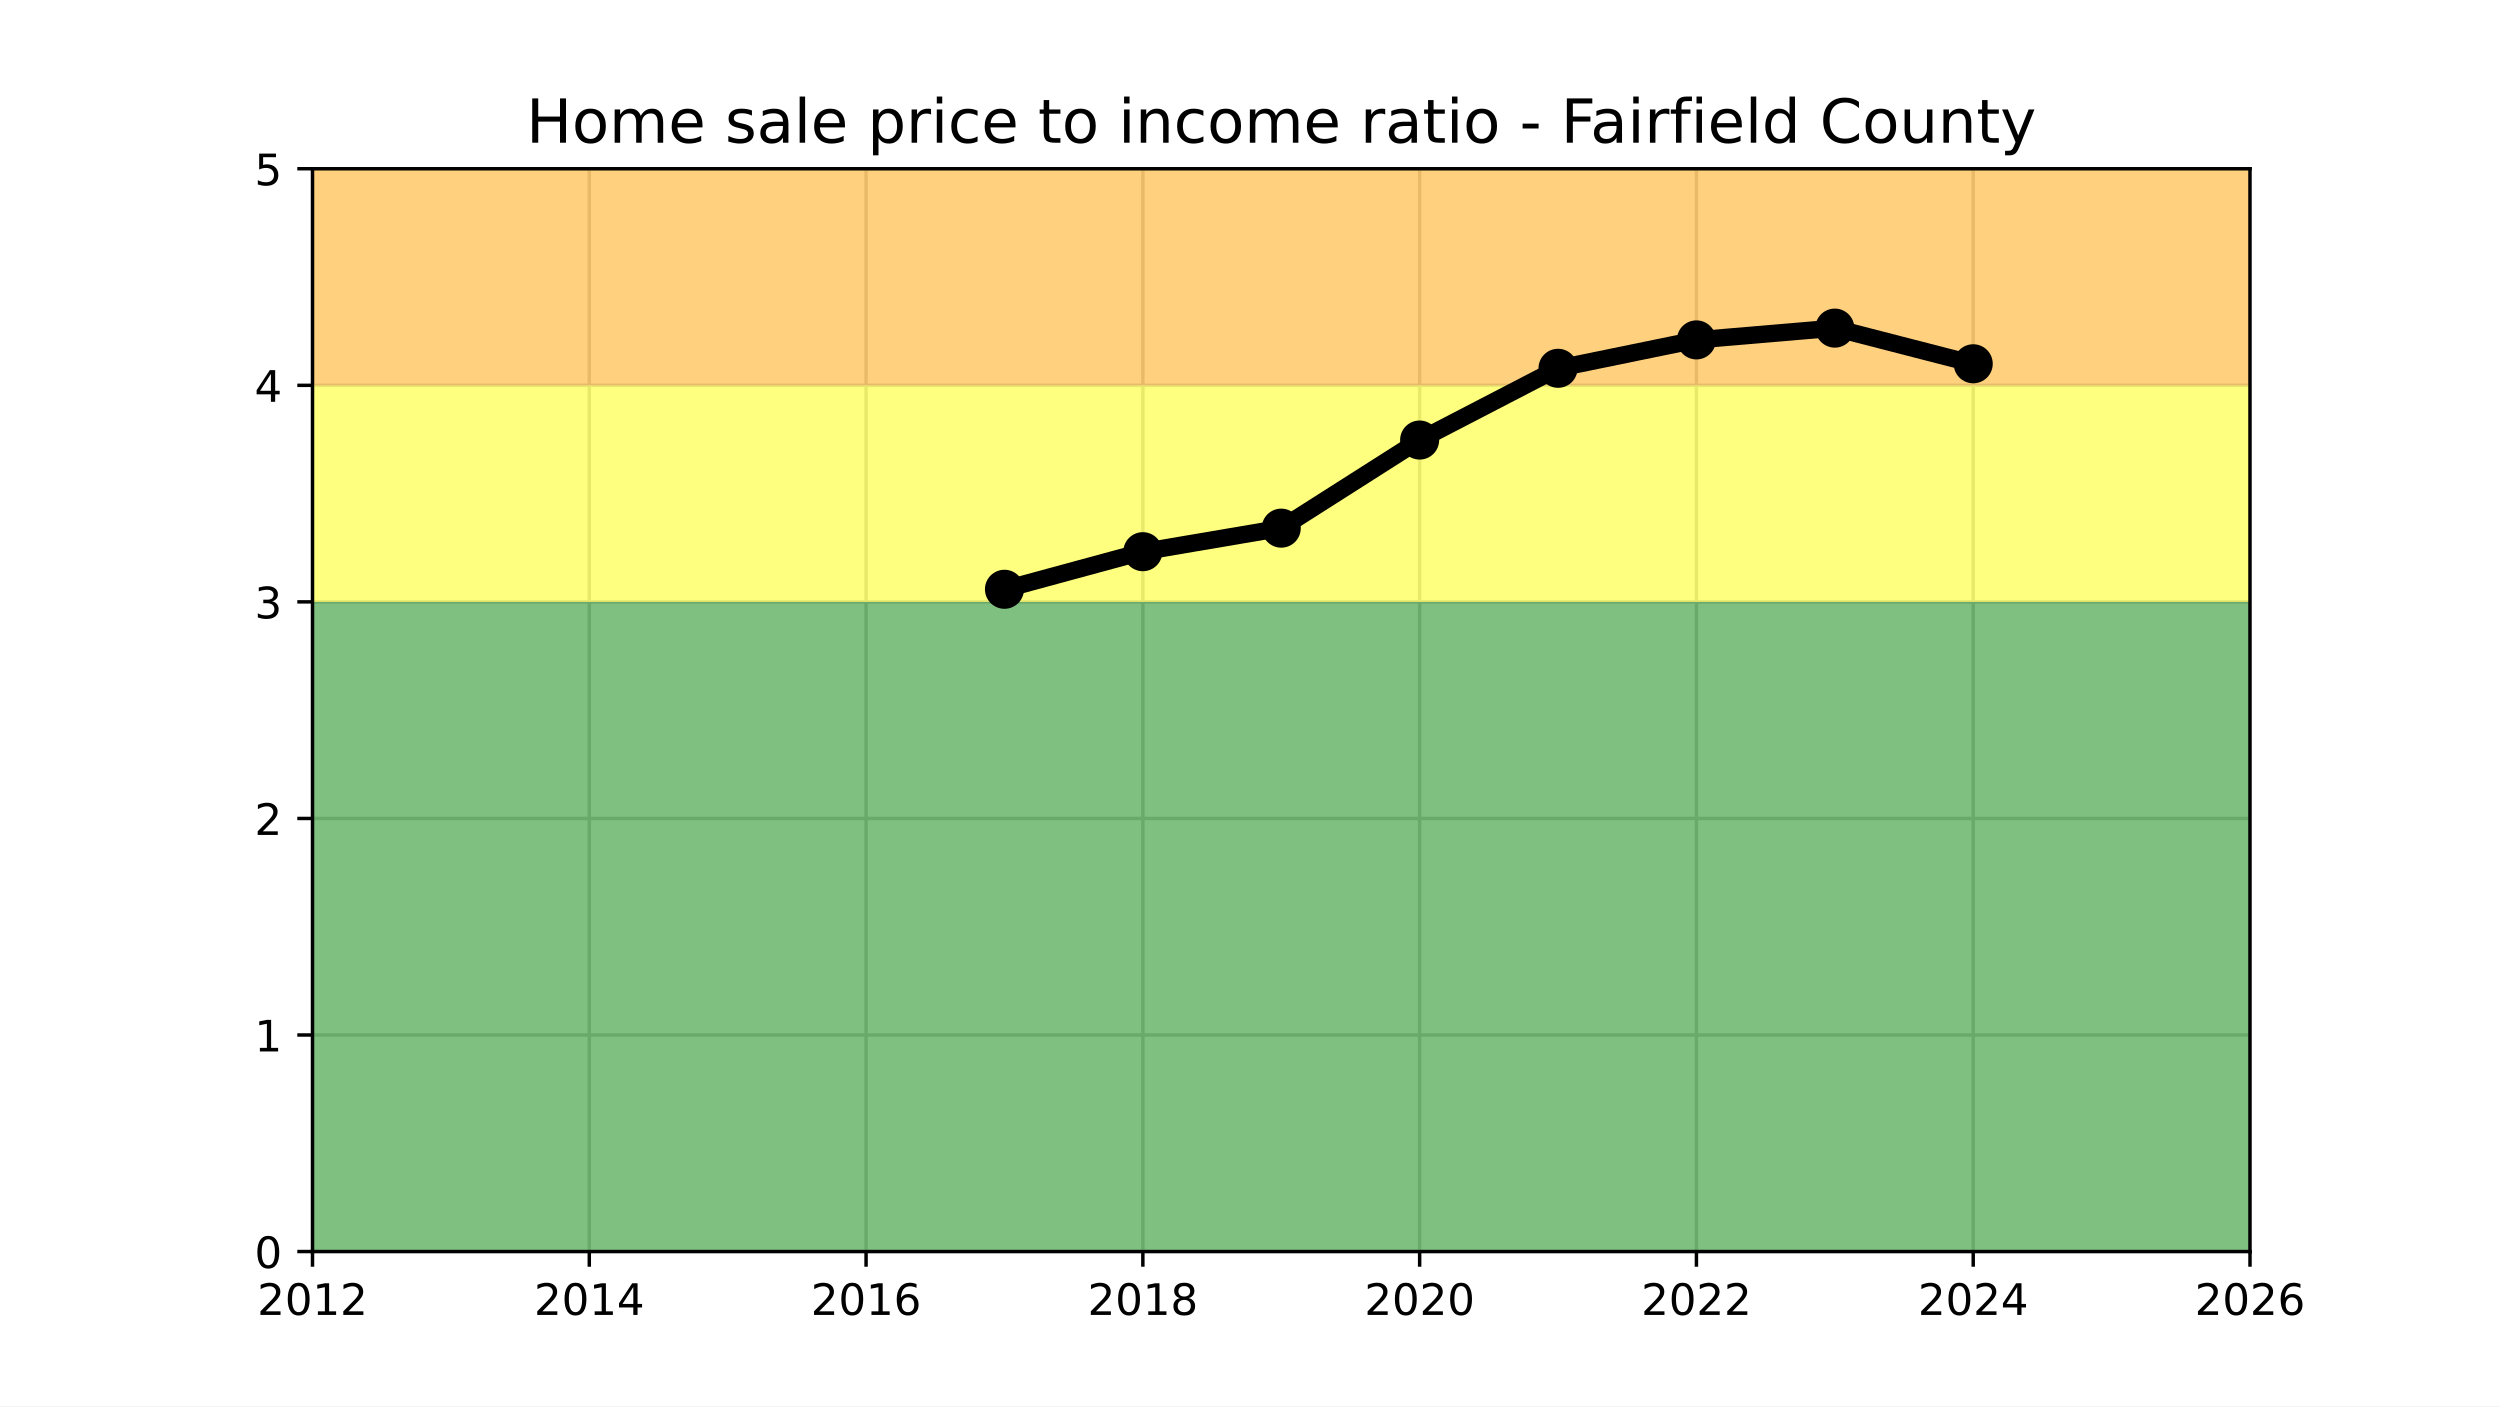
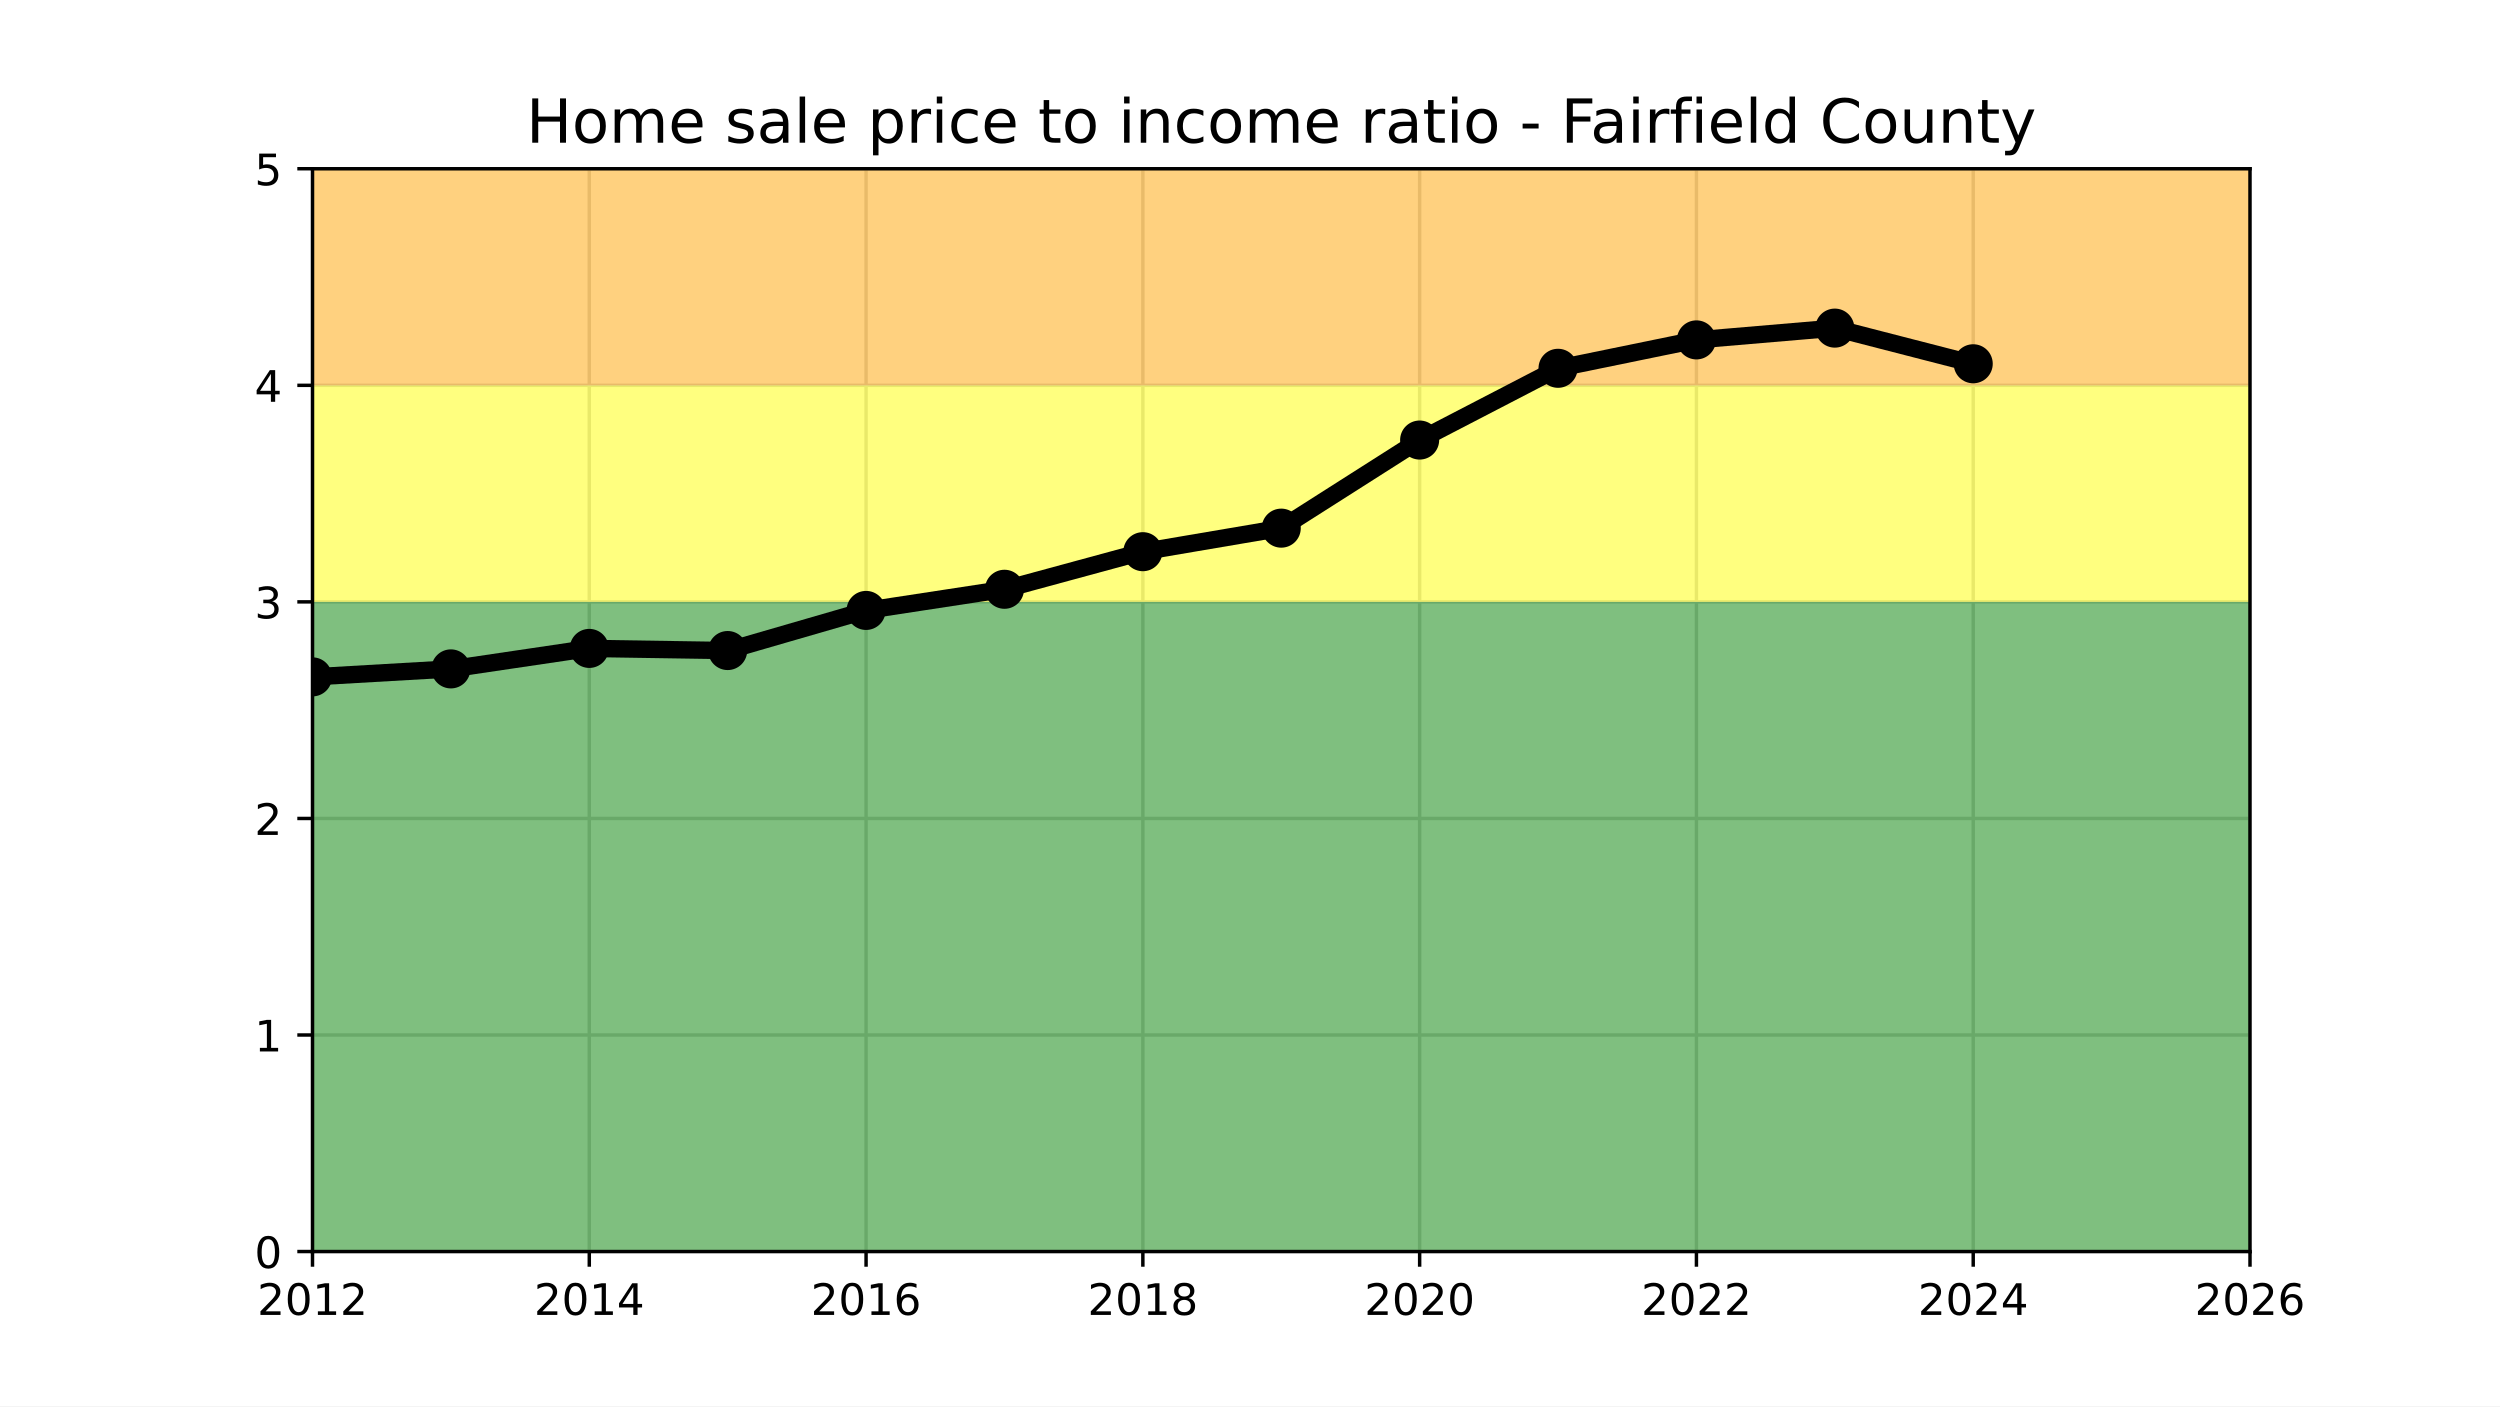
<svg xmlns="http://www.w3.org/2000/svg" xmlns:xlink="http://www.w3.org/1999/xlink" width="576pt" height="324pt" viewBox="0 0 576 324" version="1.1">
  <defs>
    <style type="text/css">*{stroke-linejoin: round; stroke-linecap: butt}</style>
  </defs>
  <g id="figure_1">
    <g id="patch_1">
      <path d="M 0 324  L 576 324  L 576 0  L 0 0  z " style="fill: #ffffff" />
    </g>
    <g id="axes_1">
      <g id="patch_2">
        <path d="M 72 288.36  L 518.4 288.36  L 518.4 38.88  L 72 38.88  z " style="fill: #ffffff" />
      </g>
      <g id="matplotlib.axis_1">
        <g id="xtick_1">
          <g id="line2d_1">
-             <path d="M 72 288.36  L 72 38.88  " clip-path="url(#pac0f929803)" style="fill: none; stroke: #d3d3d3; stroke-width: 0.8; stroke-linecap: square" />
+             <path d="M 72 288.36  L 72 38.88  " clip-path="url(#p276e8a6d29)" style="fill: none; stroke: #d3d3d3; stroke-width: 0.8; stroke-linecap: square" />
          </g>
          <g id="line2d_2">
            <defs>
-               <path id="m492cacbea8" d="M 0 0  L 0 3.5  " style="stroke: #000000; stroke-width: 0.8" />
+               <path id="m6aa4fd342b" d="M 0 0  L 0 3.5  " style="stroke: #000000; stroke-width: 0.8" />
            </defs>
            <g>
-               <use xlink:href="#m492cacbea8" x="72" y="288.36" style="stroke: #000000; stroke-width: 0.8" />
+               <use xlink:href="#m6aa4fd342b" x="72" y="288.36" style="stroke: #000000; stroke-width: 0.8" />
            </g>
          </g>
          <g id="text_1">
            <g transform="translate(59.275 302.9584) scale(0.1 -0.1)">
              <defs>
                <path id="DejaVuSans-32" d="M 1228 531  L 3431 531  L 3431 0  L 469 0  L 469 531  Q 828 903 1448 1529  Q 2069 2156 2228 2338  Q 2531 2678 2651 2914  Q 2772 3150 2772 3378  Q 2772 3750 2511 3984  Q 2250 4219 1831 4219  Q 1534 4219 1204 4116  Q 875 4013 500 3803  L 500 4441  Q 881 4594 1212 4672  Q 1544 4750 1819 4750  Q 2544 4750 2975 4387  Q 3406 4025 3406 3419  Q 3406 3131 3298 2873  Q 3191 2616 2906 2266  Q 2828 2175 2409 1742  Q 1991 1309 1228 531  z " transform="scale(0.015625)" />
                <path id="DejaVuSans-30" d="M 2034 4250  Q 1547 4250 1301 3770  Q 1056 3291 1056 2328  Q 1056 1369 1301 889  Q 1547 409 2034 409  Q 2525 409 2770 889  Q 3016 1369 3016 2328  Q 3016 3291 2770 3770  Q 2525 4250 2034 4250  z M 2034 4750  Q 2819 4750 3233 4129  Q 3647 3509 3647 2328  Q 3647 1150 3233 529  Q 2819 -91 2034 -91  Q 1250 -91 836 529  Q 422 1150 422 2328  Q 422 3509 836 4129  Q 1250 4750 2034 4750  z " transform="scale(0.015625)" />
                <path id="DejaVuSans-31" d="M 794 531  L 1825 531  L 1825 4091  L 703 3866  L 703 4441  L 1819 4666  L 2450 4666  L 2450 531  L 3481 531  L 3481 0  L 794 0  L 794 531  z " transform="scale(0.015625)" />
              </defs>
              <use xlink:href="#DejaVuSans-32" />
              <use xlink:href="#DejaVuSans-30" transform="translate(63.62305 0)" />
              <use xlink:href="#DejaVuSans-31" transform="translate(127.2461 0)" />
              <use xlink:href="#DejaVuSans-32" transform="translate(190.8691 0)" />
            </g>
          </g>
        </g>
        <g id="xtick_2">
          <g id="line2d_3">
-             <path d="M 135.771 288.36  L 135.771 38.88  " clip-path="url(#pac0f929803)" style="fill: none; stroke: #d3d3d3; stroke-width: 0.8; stroke-linecap: square" />
+             <path d="M 135.771 288.36  L 135.771 38.88  " clip-path="url(#p276e8a6d29)" style="fill: none; stroke: #d3d3d3; stroke-width: 0.8; stroke-linecap: square" />
          </g>
          <g id="line2d_4">
            <g>
-               <use xlink:href="#m492cacbea8" x="135.771" y="288.36" style="stroke: #000000; stroke-width: 0.8" />
+               <use xlink:href="#m6aa4fd342b" x="135.771" y="288.36" style="stroke: #000000; stroke-width: 0.8" />
            </g>
          </g>
          <g id="text_2">
            <g transform="translate(123.0464 302.9584) scale(0.1 -0.1)">
              <defs>
                <path id="DejaVuSans-34" d="M 2419 4116  L 825 1625  L 2419 1625  L 2419 4116  z M 2253 4666  L 3047 4666  L 3047 1625  L 3713 1625  L 3713 1100  L 3047 1100  L 3047 0  L 2419 0  L 2419 1100  L 313 1100  L 313 1709  L 2253 4666  z " transform="scale(0.015625)" />
              </defs>
              <use xlink:href="#DejaVuSans-32" />
              <use xlink:href="#DejaVuSans-30" transform="translate(63.62305 0)" />
              <use xlink:href="#DejaVuSans-31" transform="translate(127.2461 0)" />
              <use xlink:href="#DejaVuSans-34" transform="translate(190.8691 0)" />
            </g>
          </g>
        </g>
        <g id="xtick_3">
          <g id="line2d_5">
-             <path d="M 199.543 288.36  L 199.543 38.88  " clip-path="url(#pac0f929803)" style="fill: none; stroke: #d3d3d3; stroke-width: 0.8; stroke-linecap: square" />
+             <path d="M 199.543 288.36  L 199.543 38.88  " clip-path="url(#p276e8a6d29)" style="fill: none; stroke: #d3d3d3; stroke-width: 0.8; stroke-linecap: square" />
          </g>
          <g id="line2d_6">
            <g>
-               <use xlink:href="#m492cacbea8" x="199.543" y="288.36" style="stroke: #000000; stroke-width: 0.8" />
+               <use xlink:href="#m6aa4fd342b" x="199.543" y="288.36" style="stroke: #000000; stroke-width: 0.8" />
            </g>
          </g>
          <g id="text_3">
            <g transform="translate(186.8179 302.9584) scale(0.1 -0.1)">
              <defs>
                <path id="DejaVuSans-36" d="M 2113 2584  Q 1688 2584 1439 2293  Q 1191 2003 1191 1497  Q 1191 994 1439 701  Q 1688 409 2113 409  Q 2538 409 2786 701  Q 3034 994 3034 1497  Q 3034 2003 2786 2293  Q 2538 2584 2113 2584  z M 3366 4563  L 3366 3988  Q 3128 4100 2886 4159  Q 2644 4219 2406 4219  Q 1781 4219 1451 3797  Q 1122 3375 1075 2522  Q 1259 2794 1537 2939  Q 1816 3084 2150 3084  Q 2853 3084 3261 2657  Q 3669 2231 3669 1497  Q 3669 778 3244 343  Q 2819 -91 2113 -91  Q 1303 -91 875 529  Q 447 1150 447 2328  Q 447 3434 972 4092  Q 1497 4750 2381 4750  Q 2619 4750 2861 4703  Q 3103 4656 3366 4563  z " transform="scale(0.015625)" />
              </defs>
              <use xlink:href="#DejaVuSans-32" />
              <use xlink:href="#DejaVuSans-30" transform="translate(63.62305 0)" />
              <use xlink:href="#DejaVuSans-31" transform="translate(127.2461 0)" />
              <use xlink:href="#DejaVuSans-36" transform="translate(190.8691 0)" />
            </g>
          </g>
        </g>
        <g id="xtick_4">
          <g id="line2d_7">
-             <path d="M 263.314 288.36  L 263.314 38.88  " clip-path="url(#pac0f929803)" style="fill: none; stroke: #d3d3d3; stroke-width: 0.8; stroke-linecap: square" />
+             <path d="M 263.314 288.36  L 263.314 38.88  " clip-path="url(#p276e8a6d29)" style="fill: none; stroke: #d3d3d3; stroke-width: 0.8; stroke-linecap: square" />
          </g>
          <g id="line2d_8">
            <g>
-               <use xlink:href="#m492cacbea8" x="263.314" y="288.36" style="stroke: #000000; stroke-width: 0.8" />
+               <use xlink:href="#m6aa4fd342b" x="263.314" y="288.36" style="stroke: #000000; stroke-width: 0.8" />
            </g>
          </g>
          <g id="text_4">
            <g transform="translate(250.5893 302.9584) scale(0.1 -0.1)">
              <defs>
                <path id="DejaVuSans-38" d="M 2034 2216  Q 1584 2216 1326 1975  Q 1069 1734 1069 1313  Q 1069 891 1326 650  Q 1584 409 2034 409  Q 2484 409 2743 651  Q 3003 894 3003 1313  Q 3003 1734 2745 1975  Q 2488 2216 2034 2216  z M 1403 2484  Q 997 2584 770 2862  Q 544 3141 544 3541  Q 544 4100 942 4425  Q 1341 4750 2034 4750  Q 2731 4750 3128 4425  Q 3525 4100 3525 3541  Q 3525 3141 3298 2862  Q 3072 2584 2669 2484  Q 3125 2378 3379 2068  Q 3634 1759 3634 1313  Q 3634 634 3220 271  Q 2806 -91 2034 -91  Q 1263 -91 848 271  Q 434 634 434 1313  Q 434 1759 690 2068  Q 947 2378 1403 2484  z M 1172 3481  Q 1172 3119 1398 2916  Q 1625 2713 2034 2713  Q 2441 2713 2670 2916  Q 2900 3119 2900 3481  Q 2900 3844 2670 4047  Q 2441 4250 2034 4250  Q 1625 4250 1398 4047  Q 1172 3844 1172 3481  z " transform="scale(0.015625)" />
              </defs>
              <use xlink:href="#DejaVuSans-32" />
              <use xlink:href="#DejaVuSans-30" transform="translate(63.62305 0)" />
              <use xlink:href="#DejaVuSans-31" transform="translate(127.2461 0)" />
              <use xlink:href="#DejaVuSans-38" transform="translate(190.8691 0)" />
            </g>
          </g>
        </g>
        <g id="xtick_5">
          <g id="line2d_9">
-             <path d="M 327.086 288.36  L 327.086 38.88  " clip-path="url(#pac0f929803)" style="fill: none; stroke: #d3d3d3; stroke-width: 0.8; stroke-linecap: square" />
+             <path d="M 327.086 288.36  L 327.086 38.88  " clip-path="url(#p276e8a6d29)" style="fill: none; stroke: #d3d3d3; stroke-width: 0.8; stroke-linecap: square" />
          </g>
          <g id="line2d_10">
            <g>
-               <use xlink:href="#m492cacbea8" x="327.086" y="288.36" style="stroke: #000000; stroke-width: 0.8" />
+               <use xlink:href="#m6aa4fd342b" x="327.086" y="288.36" style="stroke: #000000; stroke-width: 0.8" />
            </g>
          </g>
          <g id="text_5">
            <g transform="translate(314.3607 302.9584) scale(0.1 -0.1)">
              <use xlink:href="#DejaVuSans-32" />
              <use xlink:href="#DejaVuSans-30" transform="translate(63.62305 0)" />
              <use xlink:href="#DejaVuSans-32" transform="translate(127.2461 0)" />
              <use xlink:href="#DejaVuSans-30" transform="translate(190.8691 0)" />
            </g>
          </g>
        </g>
        <g id="xtick_6">
          <g id="line2d_11">
-             <path d="M 390.857 288.36  L 390.857 38.88  " clip-path="url(#pac0f929803)" style="fill: none; stroke: #d3d3d3; stroke-width: 0.8; stroke-linecap: square" />
+             <path d="M 390.857 288.36  L 390.857 38.88  " clip-path="url(#p276e8a6d29)" style="fill: none; stroke: #d3d3d3; stroke-width: 0.8; stroke-linecap: square" />
          </g>
          <g id="line2d_12">
            <g>
-               <use xlink:href="#m492cacbea8" x="390.857" y="288.36" style="stroke: #000000; stroke-width: 0.8" />
+               <use xlink:href="#m6aa4fd342b" x="390.857" y="288.36" style="stroke: #000000; stroke-width: 0.8" />
            </g>
          </g>
          <g id="text_6">
            <g transform="translate(378.1321 302.9584) scale(0.1 -0.1)">
              <use xlink:href="#DejaVuSans-32" />
              <use xlink:href="#DejaVuSans-30" transform="translate(63.62305 0)" />
              <use xlink:href="#DejaVuSans-32" transform="translate(127.2461 0)" />
              <use xlink:href="#DejaVuSans-32" transform="translate(190.8691 0)" />
            </g>
          </g>
        </g>
        <g id="xtick_7">
          <g id="line2d_13">
-             <path d="M 454.629 288.36  L 454.629 38.88  " clip-path="url(#pac0f929803)" style="fill: none; stroke: #d3d3d3; stroke-width: 0.8; stroke-linecap: square" />
+             <path d="M 454.629 288.36  L 454.629 38.88  " clip-path="url(#p276e8a6d29)" style="fill: none; stroke: #d3d3d3; stroke-width: 0.8; stroke-linecap: square" />
          </g>
          <g id="line2d_14">
            <g>
-               <use xlink:href="#m492cacbea8" x="454.629" y="288.36" style="stroke: #000000; stroke-width: 0.8" />
+               <use xlink:href="#m6aa4fd342b" x="454.629" y="288.36" style="stroke: #000000; stroke-width: 0.8" />
            </g>
          </g>
          <g id="text_7">
            <g transform="translate(441.9036 302.9584) scale(0.1 -0.1)">
              <use xlink:href="#DejaVuSans-32" />
              <use xlink:href="#DejaVuSans-30" transform="translate(63.62305 0)" />
              <use xlink:href="#DejaVuSans-32" transform="translate(127.2461 0)" />
              <use xlink:href="#DejaVuSans-34" transform="translate(190.8691 0)" />
            </g>
          </g>
        </g>
        <g id="xtick_8">
          <g id="line2d_15">
-             <path d="M 518.4 288.36  L 518.4 38.88  " clip-path="url(#pac0f929803)" style="fill: none; stroke: #d3d3d3; stroke-width: 0.8; stroke-linecap: square" />
+             <path d="M 518.4 288.36  L 518.4 38.88  " clip-path="url(#p276e8a6d29)" style="fill: none; stroke: #d3d3d3; stroke-width: 0.8; stroke-linecap: square" />
          </g>
          <g id="line2d_16">
            <g>
-               <use xlink:href="#m492cacbea8" x="518.4" y="288.36" style="stroke: #000000; stroke-width: 0.8" />
+               <use xlink:href="#m6aa4fd342b" x="518.4" y="288.36" style="stroke: #000000; stroke-width: 0.8" />
            </g>
          </g>
          <g id="text_8">
            <g transform="translate(505.675 302.9584) scale(0.1 -0.1)">
              <use xlink:href="#DejaVuSans-32" />
              <use xlink:href="#DejaVuSans-30" transform="translate(63.62305 0)" />
              <use xlink:href="#DejaVuSans-32" transform="translate(127.2461 0)" />
              <use xlink:href="#DejaVuSans-36" transform="translate(190.8691 0)" />
            </g>
          </g>
        </g>
      </g>
      <g id="matplotlib.axis_2">
        <g id="ytick_1">
          <g id="line2d_17">
-             <path d="M 72 288.36  L 518.4 288.36  " clip-path="url(#pac0f929803)" style="fill: none; stroke: #d3d3d3; stroke-width: 0.8; stroke-linecap: square" />
+             <path d="M 72 288.36  L 518.4 288.36  " clip-path="url(#p276e8a6d29)" style="fill: none; stroke: #d3d3d3; stroke-width: 0.8; stroke-linecap: square" />
          </g>
          <g id="line2d_18">
            <defs>
-               <path id="m4ef1880fa7" d="M 0 0  L -3.5 0  " style="stroke: #000000; stroke-width: 0.8" />
+               <path id="mc9e6973b93" d="M 0 0  L -3.5 0  " style="stroke: #000000; stroke-width: 0.8" />
            </defs>
            <g>
-               <use xlink:href="#m4ef1880fa7" x="72" y="288.36" style="stroke: #000000; stroke-width: 0.8" />
+               <use xlink:href="#mc9e6973b93" x="72" y="288.36" style="stroke: #000000; stroke-width: 0.8" />
            </g>
          </g>
          <g id="text_9">
            <g transform="translate(58.6375 292.1592) scale(0.1 -0.1)">
              <use xlink:href="#DejaVuSans-30" />
            </g>
          </g>
        </g>
        <g id="ytick_2">
          <g id="line2d_19">
-             <path d="M 72 238.464  L 518.4 238.464  " clip-path="url(#pac0f929803)" style="fill: none; stroke: #d3d3d3; stroke-width: 0.8; stroke-linecap: square" />
+             <path d="M 72 238.464  L 518.4 238.464  " clip-path="url(#p276e8a6d29)" style="fill: none; stroke: #d3d3d3; stroke-width: 0.8; stroke-linecap: square" />
          </g>
          <g id="line2d_20">
            <g>
-               <use xlink:href="#m4ef1880fa7" x="72" y="238.464" style="stroke: #000000; stroke-width: 0.8" />
+               <use xlink:href="#mc9e6973b93" x="72" y="238.464" style="stroke: #000000; stroke-width: 0.8" />
            </g>
          </g>
          <g id="text_10">
            <g transform="translate(58.6375 242.2632) scale(0.1 -0.1)">
              <use xlink:href="#DejaVuSans-31" />
            </g>
          </g>
        </g>
        <g id="ytick_3">
          <g id="line2d_21">
-             <path d="M 72 188.568  L 518.4 188.568  " clip-path="url(#pac0f929803)" style="fill: none; stroke: #d3d3d3; stroke-width: 0.8; stroke-linecap: square" />
+             <path d="M 72 188.568  L 518.4 188.568  " clip-path="url(#p276e8a6d29)" style="fill: none; stroke: #d3d3d3; stroke-width: 0.8; stroke-linecap: square" />
          </g>
          <g id="line2d_22">
            <g>
-               <use xlink:href="#m4ef1880fa7" x="72" y="188.568" style="stroke: #000000; stroke-width: 0.8" />
+               <use xlink:href="#mc9e6973b93" x="72" y="188.568" style="stroke: #000000; stroke-width: 0.8" />
            </g>
          </g>
          <g id="text_11">
            <g transform="translate(58.6375 192.3672) scale(0.1 -0.1)">
              <use xlink:href="#DejaVuSans-32" />
            </g>
          </g>
        </g>
        <g id="ytick_4">
          <g id="line2d_23">
-             <path d="M 72 138.672  L 518.4 138.672  " clip-path="url(#pac0f929803)" style="fill: none; stroke: #d3d3d3; stroke-width: 0.8; stroke-linecap: square" />
+             <path d="M 72 138.672  L 518.4 138.672  " clip-path="url(#p276e8a6d29)" style="fill: none; stroke: #d3d3d3; stroke-width: 0.8; stroke-linecap: square" />
          </g>
          <g id="line2d_24">
            <g>
-               <use xlink:href="#m4ef1880fa7" x="72" y="138.672" style="stroke: #000000; stroke-width: 0.8" />
+               <use xlink:href="#mc9e6973b93" x="72" y="138.672" style="stroke: #000000; stroke-width: 0.8" />
            </g>
          </g>
          <g id="text_12">
            <g transform="translate(58.6375 142.4712) scale(0.1 -0.1)">
              <defs>
                <path id="DejaVuSans-33" d="M 2597 2516  Q 3050 2419 3304 2112  Q 3559 1806 3559 1356  Q 3559 666 3084 287  Q 2609 -91 1734 -91  Q 1441 -91 1130 -33  Q 819 25 488 141  L 488 750  Q 750 597 1062 519  Q 1375 441 1716 441  Q 2309 441 2620 675  Q 2931 909 2931 1356  Q 2931 1769 2642 2001  Q 2353 2234 1838 2234  L 1294 2234  L 1294 2753  L 1863 2753  Q 2328 2753 2575 2939  Q 2822 3125 2822 3475  Q 2822 3834 2567 4026  Q 2313 4219 1838 4219  Q 1578 4219 1281 4162  Q 984 4106 628 3988  L 628 4550  Q 988 4650 1302 4700  Q 1616 4750 1894 4750  Q 2613 4750 3031 4423  Q 3450 4097 3450 3541  Q 3450 3153 3228 2886  Q 3006 2619 2597 2516  z " transform="scale(0.015625)" />
              </defs>
              <use xlink:href="#DejaVuSans-33" />
            </g>
          </g>
        </g>
        <g id="ytick_5">
          <g id="line2d_25">
-             <path d="M 72 88.776  L 518.4 88.776  " clip-path="url(#pac0f929803)" style="fill: none; stroke: #d3d3d3; stroke-width: 0.8; stroke-linecap: square" />
+             <path d="M 72 88.776  L 518.4 88.776  " clip-path="url(#p276e8a6d29)" style="fill: none; stroke: #d3d3d3; stroke-width: 0.8; stroke-linecap: square" />
          </g>
          <g id="line2d_26">
            <g>
-               <use xlink:href="#m4ef1880fa7" x="72" y="88.776" style="stroke: #000000; stroke-width: 0.8" />
+               <use xlink:href="#mc9e6973b93" x="72" y="88.776" style="stroke: #000000; stroke-width: 0.8" />
            </g>
          </g>
          <g id="text_13">
            <g transform="translate(58.6375 92.57522) scale(0.1 -0.1)">
              <use xlink:href="#DejaVuSans-34" />
            </g>
          </g>
        </g>
        <g id="ytick_6">
          <g id="line2d_27">
-             <path d="M 72 38.88  L 518.4 38.88  " clip-path="url(#pac0f929803)" style="fill: none; stroke: #d3d3d3; stroke-width: 0.8; stroke-linecap: square" />
+             <path d="M 72 38.88  L 518.4 38.88  " clip-path="url(#p276e8a6d29)" style="fill: none; stroke: #d3d3d3; stroke-width: 0.8; stroke-linecap: square" />
          </g>
          <g id="line2d_28">
            <g>
-               <use xlink:href="#m4ef1880fa7" x="72" y="38.88" style="stroke: #000000; stroke-width: 0.8" />
+               <use xlink:href="#mc9e6973b93" x="72" y="38.88" style="stroke: #000000; stroke-width: 0.8" />
            </g>
          </g>
          <g id="text_14">
            <g transform="translate(58.6375 42.67922) scale(0.1 -0.1)">
              <defs>
                <path id="DejaVuSans-35" d="M 691 4666  L 3169 4666  L 3169 4134  L 1269 4134  L 1269 2991  Q 1406 3038 1543 3061  Q 1681 3084 1819 3084  Q 2600 3084 3056 2656  Q 3513 2228 3513 1497  Q 3513 744 3044 326  Q 2575 -91 1722 -91  Q 1428 -91 1123 -41  Q 819 9 494 109  L 494 744  Q 775 591 1075 516  Q 1375 441 1709 441  Q 2250 441 2565 725  Q 2881 1009 2881 1497  Q 2881 1984 2565 2268  Q 2250 2553 1709 2553  Q 1456 2553 1204 2497  Q 953 2441 691 2322  L 691 4666  z " transform="scale(0.015625)" />
              </defs>
              <use xlink:href="#DejaVuSans-35" />
            </g>
          </g>
        </g>
      </g>
      <g id="FillBetweenPolyCollection_1">
-         <path d="M 72 138.672  L 72 288.36  L 103.886 288.36  L 135.771 288.36  L 167.657 288.36  L 199.543 288.36  L 231.429 288.36  L 263.314 288.36  L 295.2 288.36  L 327.086 288.36  L 358.971 288.36  L 390.857 288.36  L 422.743 288.36  L 454.629 288.36  L 486.514 288.36  L 518.4 288.36  L 518.4 138.672  L 518.4 138.672  L 486.514 138.672  L 454.629 138.672  L 422.743 138.672  L 390.857 138.672  L 358.971 138.672  L 327.086 138.672  L 295.2 138.672  L 263.314 138.672  L 231.429 138.672  L 199.543 138.672  L 167.657 138.672  L 135.771 138.672  L 103.886 138.672  L 72 138.672  z " clip-path="url(#pac0f929803)" style="fill: #008000; fill-opacity: 0.5" />
+         <path d="M 72 138.672  L 72 288.36  L 103.886 288.36  L 135.771 288.36  L 167.657 288.36  L 199.543 288.36  L 231.429 288.36  L 263.314 288.36  L 295.2 288.36  L 327.086 288.36  L 358.971 288.36  L 390.857 288.36  L 422.743 288.36  L 454.629 288.36  L 486.514 288.36  L 518.4 288.36  L 518.4 138.672  L 518.4 138.672  L 486.514 138.672  L 454.629 138.672  L 422.743 138.672  L 390.857 138.672  L 358.971 138.672  L 327.086 138.672  L 295.2 138.672  L 263.314 138.672  L 231.429 138.672  L 199.543 138.672  L 167.657 138.672  L 135.771 138.672  L 103.886 138.672  L 72 138.672  z " clip-path="url(#p276e8a6d29)" style="fill: #008000; fill-opacity: 0.5" />
      </g>
      <g id="FillBetweenPolyCollection_2">
-         <path d="M 72 88.776  L 72 138.672  L 103.886 138.672  L 135.771 138.672  L 167.657 138.672  L 199.543 138.672  L 231.429 138.672  L 263.314 138.672  L 295.2 138.672  L 327.086 138.672  L 358.971 138.672  L 390.857 138.672  L 422.743 138.672  L 454.629 138.672  L 486.514 138.672  L 518.4 138.672  L 518.4 88.776  L 518.4 88.776  L 486.514 88.776  L 454.629 88.776  L 422.743 88.776  L 390.857 88.776  L 358.971 88.776  L 327.086 88.776  L 295.2 88.776  L 263.314 88.776  L 231.429 88.776  L 199.543 88.776  L 167.657 88.776  L 135.771 88.776  L 103.886 88.776  L 72 88.776  z " clip-path="url(#pac0f929803)" style="fill: #ffff00; fill-opacity: 0.5" />
+         <path d="M 72 88.776  L 72 138.672  L 103.886 138.672  L 135.771 138.672  L 167.657 138.672  L 199.543 138.672  L 231.429 138.672  L 263.314 138.672  L 295.2 138.672  L 327.086 138.672  L 358.971 138.672  L 390.857 138.672  L 422.743 138.672  L 454.629 138.672  L 486.514 138.672  L 518.4 138.672  L 518.4 88.776  L 518.4 88.776  L 486.514 88.776  L 454.629 88.776  L 422.743 88.776  L 390.857 88.776  L 358.971 88.776  L 327.086 88.776  L 295.2 88.776  L 263.314 88.776  L 231.429 88.776  L 199.543 88.776  L 167.657 88.776  L 135.771 88.776  L 103.886 88.776  L 72 88.776  z " clip-path="url(#p276e8a6d29)" style="fill: #ffff00; fill-opacity: 0.5" />
      </g>
      <g id="FillBetweenPolyCollection_3">
-         <path d="M 72 38.88  L 72 88.776  L 103.886 88.776  L 135.771 88.776  L 167.657 88.776  L 199.543 88.776  L 231.429 88.776  L 263.314 88.776  L 295.2 88.776  L 327.086 88.776  L 358.971 88.776  L 390.857 88.776  L 422.743 88.776  L 454.629 88.776  L 486.514 88.776  L 518.4 88.776  L 518.4 38.88  L 518.4 38.88  L 486.514 38.88  L 454.629 38.88  L 422.743 38.88  L 390.857 38.88  L 358.971 38.88  L 327.086 38.88  L 295.2 38.88  L 263.314 38.88  L 231.429 38.88  L 199.543 38.88  L 167.657 38.88  L 135.771 38.88  L 103.886 38.88  L 72 38.88  z " clip-path="url(#pac0f929803)" style="fill: #ffa500; fill-opacity: 0.5" />
+         <path d="M 72 38.88  L 72 88.776  L 103.886 88.776  L 135.771 88.776  L 167.657 88.776  L 199.543 88.776  L 231.429 88.776  L 263.314 88.776  L 295.2 88.776  L 327.086 88.776  L 358.971 88.776  L 390.857 88.776  L 422.743 88.776  L 454.629 88.776  L 486.514 88.776  L 518.4 88.776  L 518.4 38.88  L 518.4 38.88  L 486.514 38.88  L 454.629 38.88  L 422.743 38.88  L 390.857 38.88  L 358.971 38.88  L 327.086 38.88  L 295.2 38.88  L 263.314 38.88  L 231.429 38.88  L 199.543 38.88  L 167.657 38.88  L 135.771 38.88  L 103.886 38.88  L 72 38.88  z " clip-path="url(#p276e8a6d29)" style="fill: #ffa500; fill-opacity: 0.5" />
      </g>
      <g id="line2d_29">
-         <path d="M 231.429 135.77  L 263.314 127.109  L 295.2 121.686  L 327.086 101.386  L 358.971 84.856  L 390.857 78.312  L 422.743 75.598  L 454.629 83.814  " clip-path="url(#pac0f929803)" style="fill: none; stroke: #000000; stroke-width: 4; stroke-linecap: square" />
+         <path d="M 72 155.952  L 103.886 154.114  L 135.771 149.394  L 167.657 149.884  L 199.543 140.643  L 231.429 135.77  L 263.314 127.109  L 295.2 121.686  L 327.086 101.386  L 358.971 84.856  L 390.857 78.312  L 422.743 75.598  L 454.629 83.814  " clip-path="url(#p276e8a6d29)" style="fill: none; stroke: #000000; stroke-width: 4; stroke-linecap: square" />
        <defs>
-           <path id="me6496fcc83" d="M 0 4  C 1.061 4 2.078 3.579 2.828 2.828  C 3.579 2.078 4 1.061 4 0  C 4 -1.061 3.579 -2.078 2.828 -2.828  C 2.078 -3.579 1.061 -4 0 -4  C -1.061 -4 -2.078 -3.579 -2.828 -2.828  C -3.579 -2.078 -4 -1.061 -4 0  C -4 1.061 -3.579 2.078 -2.828 2.828  C -2.078 3.579 -1.061 4 0 4  z " style="stroke: #000000" />
+           <path id="m6f3ec560aa" d="M 0 4  C 1.061 4 2.078 3.579 2.828 2.828  C 3.579 2.078 4 1.061 4 0  C 4 -1.061 3.579 -2.078 2.828 -2.828  C 2.078 -3.579 1.061 -4 0 -4  C -1.061 -4 -2.078 -3.579 -2.828 -2.828  C -3.579 -2.078 -4 -1.061 -4 0  C -4 1.061 -3.579 2.078 -2.828 2.828  C -2.078 3.579 -1.061 4 0 4  z " style="stroke: #000000" />
        </defs>
-         <g clip-path="url(#pac0f929803)">
-           <use xlink:href="#me6496fcc83" x="231.429" y="135.77" style="stroke: #000000" />
-           <use xlink:href="#me6496fcc83" x="263.314" y="127.109" style="stroke: #000000" />
-           <use xlink:href="#me6496fcc83" x="295.2" y="121.686" style="stroke: #000000" />
-           <use xlink:href="#me6496fcc83" x="327.086" y="101.386" style="stroke: #000000" />
-           <use xlink:href="#me6496fcc83" x="358.971" y="84.856" style="stroke: #000000" />
-           <use xlink:href="#me6496fcc83" x="390.857" y="78.312" style="stroke: #000000" />
-           <use xlink:href="#me6496fcc83" x="422.743" y="75.598" style="stroke: #000000" />
-           <use xlink:href="#me6496fcc83" x="454.629" y="83.814" style="stroke: #000000" />
+         <g clip-path="url(#p276e8a6d29)">
+           <use xlink:href="#m6f3ec560aa" x="72" y="155.952" style="stroke: #000000" />
+           <use xlink:href="#m6f3ec560aa" x="103.886" y="154.114" style="stroke: #000000" />
+           <use xlink:href="#m6f3ec560aa" x="135.771" y="149.394" style="stroke: #000000" />
+           <use xlink:href="#m6f3ec560aa" x="167.657" y="149.884" style="stroke: #000000" />
+           <use xlink:href="#m6f3ec560aa" x="199.543" y="140.643" style="stroke: #000000" />
+           <use xlink:href="#m6f3ec560aa" x="231.429" y="135.77" style="stroke: #000000" />
+           <use xlink:href="#m6f3ec560aa" x="263.314" y="127.109" style="stroke: #000000" />
+           <use xlink:href="#m6f3ec560aa" x="295.2" y="121.686" style="stroke: #000000" />
+           <use xlink:href="#m6f3ec560aa" x="327.086" y="101.386" style="stroke: #000000" />
+           <use xlink:href="#m6f3ec560aa" x="358.971" y="84.856" style="stroke: #000000" />
+           <use xlink:href="#m6f3ec560aa" x="390.857" y="78.312" style="stroke: #000000" />
+           <use xlink:href="#m6f3ec560aa" x="422.743" y="75.598" style="stroke: #000000" />
+           <use xlink:href="#m6f3ec560aa" x="454.629" y="83.814" style="stroke: #000000" />
        </g>
      </g>
      <g id="patch_3">
        <path d="M 72 288.36  L 72 38.88  " style="fill: none; stroke: #000000; stroke-width: 0.8; stroke-linejoin: miter; stroke-linecap: square" />
      </g>
      <g id="patch_4">
        <path d="M 518.4 288.36  L 518.4 38.88  " style="fill: none; stroke: #000000; stroke-width: 0.8; stroke-linejoin: miter; stroke-linecap: square" />
      </g>
      <g id="patch_5">
        <path d="M 72 288.36  L 518.4 288.36  " style="fill: none; stroke: #000000; stroke-width: 0.8; stroke-linejoin: miter; stroke-linecap: square" />
      </g>
      <g id="patch_6">
        <path d="M 72 38.88  L 518.4 38.88  " style="fill: none; stroke: #000000; stroke-width: 0.8; stroke-linejoin: miter; stroke-linecap: square" />
      </g>
      <g id="text_15">
        <g transform="translate(121.2533 32.88) scale(0.14 -0.14)">
          <defs>
            <path id="DejaVuSans-48" d="M 628 4666  L 1259 4666  L 1259 2753  L 3553 2753  L 3553 4666  L 4184 4666  L 4184 0  L 3553 0  L 3553 2222  L 1259 2222  L 1259 0  L 628 0  L 628 4666  z " transform="scale(0.015625)" />
            <path id="DejaVuSans-6f" d="M 1959 3097  Q 1497 3097 1228 2736  Q 959 2375 959 1747  Q 959 1119 1226 758  Q 1494 397 1959 397  Q 2419 397 2687 759  Q 2956 1122 2956 1747  Q 2956 2369 2687 2733  Q 2419 3097 1959 3097  z M 1959 3584  Q 2709 3584 3137 3096  Q 3566 2609 3566 1747  Q 3566 888 3137 398  Q 2709 -91 1959 -91  Q 1206 -91 779 398  Q 353 888 353 1747  Q 353 2609 779 3096  Q 1206 3584 1959 3584  z " transform="scale(0.015625)" />
            <path id="DejaVuSans-6d" d="M 3328 2828  Q 3544 3216 3844 3400  Q 4144 3584 4550 3584  Q 5097 3584 5394 3201  Q 5691 2819 5691 2113  L 5691 0  L 5113 0  L 5113 2094  Q 5113 2597 4934 2840  Q 4756 3084 4391 3084  Q 3944 3084 3684 2787  Q 3425 2491 3425 1978  L 3425 0  L 2847 0  L 2847 2094  Q 2847 2600 2669 2842  Q 2491 3084 2119 3084  Q 1678 3084 1418 2786  Q 1159 2488 1159 1978  L 1159 0  L 581 0  L 581 3500  L 1159 3500  L 1159 2956  Q 1356 3278 1631 3431  Q 1906 3584 2284 3584  Q 2666 3584 2933 3390  Q 3200 3197 3328 2828  z " transform="scale(0.015625)" />
            <path id="DejaVuSans-65" d="M 3597 1894  L 3597 1613  L 953 1613  Q 991 1019 1311 708  Q 1631 397 2203 397  Q 2534 397 2845 478  Q 3156 559 3463 722  L 3463 178  Q 3153 47 2828 -22  Q 2503 -91 2169 -91  Q 1331 -91 842 396  Q 353 884 353 1716  Q 353 2575 817 3079  Q 1281 3584 2069 3584  Q 2775 3584 3186 3129  Q 3597 2675 3597 1894  z M 3022 2063  Q 3016 2534 2758 2815  Q 2500 3097 2075 3097  Q 1594 3097 1305 2825  Q 1016 2553 972 2059  L 3022 2063  z " transform="scale(0.015625)" />
            <path id="DejaVuSans-20" transform="scale(0.015625)" />
            <path id="DejaVuSans-73" d="M 2834 3397  L 2834 2853  Q 2591 2978 2328 3040  Q 2066 3103 1784 3103  Q 1356 3103 1142 2972  Q 928 2841 928 2578  Q 928 2378 1081 2264  Q 1234 2150 1697 2047  L 1894 2003  Q 2506 1872 2764 1633  Q 3022 1394 3022 966  Q 3022 478 2636 193  Q 2250 -91 1575 -91  Q 1294 -91 989 -36  Q 684 19 347 128  L 347 722  Q 666 556 975 473  Q 1284 391 1588 391  Q 1994 391 2212 530  Q 2431 669 2431 922  Q 2431 1156 2273 1281  Q 2116 1406 1581 1522  L 1381 1569  Q 847 1681 609 1914  Q 372 2147 372 2553  Q 372 3047 722 3315  Q 1072 3584 1716 3584  Q 2034 3584 2315 3537  Q 2597 3491 2834 3397  z " transform="scale(0.015625)" />
            <path id="DejaVuSans-61" d="M 2194 1759  Q 1497 1759 1228 1600  Q 959 1441 959 1056  Q 959 750 1161 570  Q 1363 391 1709 391  Q 2188 391 2477 730  Q 2766 1069 2766 1631  L 2766 1759  L 2194 1759  z M 3341 1997  L 3341 0  L 2766 0  L 2766 531  Q 2569 213 2275 61  Q 1981 -91 1556 -91  Q 1019 -91 701 211  Q 384 513 384 1019  Q 384 1609 779 1909  Q 1175 2209 1959 2209  L 2766 2209  L 2766 2266  Q 2766 2663 2505 2880  Q 2244 3097 1772 3097  Q 1472 3097 1187 3025  Q 903 2953 641 2809  L 641 3341  Q 956 3463 1253 3523  Q 1550 3584 1831 3584  Q 2591 3584 2966 3190  Q 3341 2797 3341 1997  z " transform="scale(0.015625)" />
            <path id="DejaVuSans-6c" d="M 603 4863  L 1178 4863  L 1178 0  L 603 0  L 603 4863  z " transform="scale(0.015625)" />
            <path id="DejaVuSans-70" d="M 1159 525  L 1159 -1331  L 581 -1331  L 581 3500  L 1159 3500  L 1159 2969  Q 1341 3281 1617 3432  Q 1894 3584 2278 3584  Q 2916 3584 3314 3078  Q 3713 2572 3713 1747  Q 3713 922 3314 415  Q 2916 -91 2278 -91  Q 1894 -91 1617 61  Q 1341 213 1159 525  z M 3116 1747  Q 3116 2381 2855 2742  Q 2594 3103 2138 3103  Q 1681 3103 1420 2742  Q 1159 2381 1159 1747  Q 1159 1113 1420 752  Q 1681 391 2138 391  Q 2594 391 2855 752  Q 3116 1113 3116 1747  z " transform="scale(0.015625)" />
            <path id="DejaVuSans-72" d="M 2631 2963  Q 2534 3019 2420 3045  Q 2306 3072 2169 3072  Q 1681 3072 1420 2755  Q 1159 2438 1159 1844  L 1159 0  L 581 0  L 581 3500  L 1159 3500  L 1159 2956  Q 1341 3275 1631 3429  Q 1922 3584 2338 3584  Q 2397 3584 2469 3576  Q 2541 3569 2628 3553  L 2631 2963  z " transform="scale(0.015625)" />
            <path id="DejaVuSans-69" d="M 603 3500  L 1178 3500  L 1178 0  L 603 0  L 603 3500  z M 603 4863  L 1178 4863  L 1178 4134  L 603 4134  L 603 4863  z " transform="scale(0.015625)" />
            <path id="DejaVuSans-63" d="M 3122 3366  L 3122 2828  Q 2878 2963 2633 3030  Q 2388 3097 2138 3097  Q 1578 3097 1268 2742  Q 959 2388 959 1747  Q 959 1106 1268 751  Q 1578 397 2138 397  Q 2388 397 2633 464  Q 2878 531 3122 666  L 3122 134  Q 2881 22 2623 -34  Q 2366 -91 2075 -91  Q 1284 -91 818 406  Q 353 903 353 1747  Q 353 2603 823 3093  Q 1294 3584 2113 3584  Q 2378 3584 2631 3529  Q 2884 3475 3122 3366  z " transform="scale(0.015625)" />
            <path id="DejaVuSans-74" d="M 1172 4494  L 1172 3500  L 2356 3500  L 2356 3053  L 1172 3053  L 1172 1153  Q 1172 725 1289 603  Q 1406 481 1766 481  L 2356 481  L 2356 0  L 1766 0  Q 1100 0 847 248  Q 594 497 594 1153  L 594 3053  L 172 3053  L 172 3500  L 594 3500  L 594 4494  L 1172 4494  z " transform="scale(0.015625)" />
            <path id="DejaVuSans-6e" d="M 3513 2113  L 3513 0  L 2938 0  L 2938 2094  Q 2938 2591 2744 2837  Q 2550 3084 2163 3084  Q 1697 3084 1428 2787  Q 1159 2491 1159 1978  L 1159 0  L 581 0  L 581 3500  L 1159 3500  L 1159 2956  Q 1366 3272 1645 3428  Q 1925 3584 2291 3584  Q 2894 3584 3203 3211  Q 3513 2838 3513 2113  z " transform="scale(0.015625)" />
            <path id="DejaVuSans-2d" d="M 313 2009  L 1997 2009  L 1997 1497  L 313 1497  L 313 2009  z " transform="scale(0.015625)" />
            <path id="DejaVuSans-46" d="M 628 4666  L 3309 4666  L 3309 4134  L 1259 4134  L 1259 2759  L 3109 2759  L 3109 2228  L 1259 2228  L 1259 0  L 628 0  L 628 4666  z " transform="scale(0.015625)" />
            <path id="DejaVuSans-66" d="M 2375 4863  L 2375 4384  L 1825 4384  Q 1516 4384 1395 4259  Q 1275 4134 1275 3809  L 1275 3500  L 2222 3500  L 2222 3053  L 1275 3053  L 1275 0  L 697 0  L 697 3053  L 147 3053  L 147 3500  L 697 3500  L 697 3744  Q 697 4328 969 4595  Q 1241 4863 1831 4863  L 2375 4863  z " transform="scale(0.015625)" />
            <path id="DejaVuSans-64" d="M 2906 2969  L 2906 4863  L 3481 4863  L 3481 0  L 2906 0  L 2906 525  Q 2725 213 2448 61  Q 2172 -91 1784 -91  Q 1150 -91 751 415  Q 353 922 353 1747  Q 353 2572 751 3078  Q 1150 3584 1784 3584  Q 2172 3584 2448 3432  Q 2725 3281 2906 2969  z M 947 1747  Q 947 1113 1208 752  Q 1469 391 1925 391  Q 2381 391 2643 752  Q 2906 1113 2906 1747  Q 2906 2381 2643 2742  Q 2381 3103 1925 3103  Q 1469 3103 1208 2742  Q 947 2381 947 1747  z " transform="scale(0.015625)" />
            <path id="DejaVuSans-43" d="M 4122 4306  L 4122 3641  Q 3803 3938 3442 4084  Q 3081 4231 2675 4231  Q 1875 4231 1450 3742  Q 1025 3253 1025 2328  Q 1025 1406 1450 917  Q 1875 428 2675 428  Q 3081 428 3442 575  Q 3803 722 4122 1019  L 4122 359  Q 3791 134 3420 21  Q 3050 -91 2638 -91  Q 1578 -91 968 557  Q 359 1206 359 2328  Q 359 3453 968 4101  Q 1578 4750 2638 4750  Q 3056 4750 3426 4639  Q 3797 4528 4122 4306  z " transform="scale(0.015625)" />
            <path id="DejaVuSans-75" d="M 544 1381  L 544 3500  L 1119 3500  L 1119 1403  Q 1119 906 1312 657  Q 1506 409 1894 409  Q 2359 409 2629 706  Q 2900 1003 2900 1516  L 2900 3500  L 3475 3500  L 3475 0  L 2900 0  L 2900 538  Q 2691 219 2414 64  Q 2138 -91 1772 -91  Q 1169 -91 856 284  Q 544 659 544 1381  z M 1991 3584  L 1991 3584  z " transform="scale(0.015625)" />
            <path id="DejaVuSans-79" d="M 2059 -325  Q 1816 -950 1584 -1140  Q 1353 -1331 966 -1331  L 506 -1331  L 506 -850  L 844 -850  Q 1081 -850 1212 -737  Q 1344 -625 1503 -206  L 1606 56  L 191 3500  L 800 3500  L 1894 763  L 2988 3500  L 3597 3500  L 2059 -325  z " transform="scale(0.015625)" />
          </defs>
          <use xlink:href="#DejaVuSans-48" />
          <use xlink:href="#DejaVuSans-6f" transform="translate(75.19531 0)" />
          <use xlink:href="#DejaVuSans-6d" transform="translate(136.377 0)" />
          <use xlink:href="#DejaVuSans-65" transform="translate(233.7891 0)" />
          <use xlink:href="#DejaVuSans-20" transform="translate(295.3125 0)" />
          <use xlink:href="#DejaVuSans-73" transform="translate(327.0996 0)" />
          <use xlink:href="#DejaVuSans-61" transform="translate(379.1992 0)" />
          <use xlink:href="#DejaVuSans-6c" transform="translate(440.4785 0)" />
          <use xlink:href="#DejaVuSans-65" transform="translate(468.2617 0)" />
          <use xlink:href="#DejaVuSans-20" transform="translate(529.7852 0)" />
          <use xlink:href="#DejaVuSans-70" transform="translate(561.5723 0)" />
          <use xlink:href="#DejaVuSans-72" transform="translate(625.0488 0)" />
          <use xlink:href="#DejaVuSans-69" transform="translate(666.1621 0)" />
          <use xlink:href="#DejaVuSans-63" transform="translate(693.9453 0)" />
          <use xlink:href="#DejaVuSans-65" transform="translate(748.9258 0)" />
          <use xlink:href="#DejaVuSans-20" transform="translate(810.4492 0)" />
          <use xlink:href="#DejaVuSans-74" transform="translate(842.2363 0)" />
          <use xlink:href="#DejaVuSans-6f" transform="translate(881.4453 0)" />
          <use xlink:href="#DejaVuSans-20" transform="translate(942.627 0)" />
          <use xlink:href="#DejaVuSans-69" transform="translate(974.4141 0)" />
          <use xlink:href="#DejaVuSans-6e" transform="translate(1002.197 0)" />
          <use xlink:href="#DejaVuSans-63" transform="translate(1065.576 0)" />
          <use xlink:href="#DejaVuSans-6f" transform="translate(1120.557 0)" />
          <use xlink:href="#DejaVuSans-6d" transform="translate(1181.738 0)" />
          <use xlink:href="#DejaVuSans-65" transform="translate(1279.15 0)" />
          <use xlink:href="#DejaVuSans-20" transform="translate(1340.674 0)" />
          <use xlink:href="#DejaVuSans-72" transform="translate(1372.461 0)" />
          <use xlink:href="#DejaVuSans-61" transform="translate(1413.574 0)" />
          <use xlink:href="#DejaVuSans-74" transform="translate(1474.854 0)" />
          <use xlink:href="#DejaVuSans-69" transform="translate(1514.062 0)" />
          <use xlink:href="#DejaVuSans-6f" transform="translate(1541.846 0)" />
          <use xlink:href="#DejaVuSans-20" transform="translate(1603.027 0)" />
          <use xlink:href="#DejaVuSans-2d" transform="translate(1634.814 0)" />
          <use xlink:href="#DejaVuSans-20" transform="translate(1670.898 0)" />
          <use xlink:href="#DejaVuSans-46" transform="translate(1702.686 0)" />
          <use xlink:href="#DejaVuSans-61" transform="translate(1751.08 0)" />
          <use xlink:href="#DejaVuSans-69" transform="translate(1812.359 0)" />
          <use xlink:href="#DejaVuSans-72" transform="translate(1840.143 0)" />
          <use xlink:href="#DejaVuSans-66" transform="translate(1881.256 0)" />
          <use xlink:href="#DejaVuSans-69" transform="translate(1916.461 0)" />
          <use xlink:href="#DejaVuSans-65" transform="translate(1944.244 0)" />
          <use xlink:href="#DejaVuSans-6c" transform="translate(2005.768 0)" />
          <use xlink:href="#DejaVuSans-64" transform="translate(2033.551 0)" />
          <use xlink:href="#DejaVuSans-20" transform="translate(2097.027 0)" />
          <use xlink:href="#DejaVuSans-43" transform="translate(2128.814 0)" />
          <use xlink:href="#DejaVuSans-6f" transform="translate(2198.639 0)" />
          <use xlink:href="#DejaVuSans-75" transform="translate(2259.82 0)" />
          <use xlink:href="#DejaVuSans-6e" transform="translate(2323.199 0)" />
          <use xlink:href="#DejaVuSans-74" transform="translate(2386.578 0)" />
          <use xlink:href="#DejaVuSans-79" transform="translate(2425.787 0)" />
        </g>
      </g>
    </g>
  </g>
  <defs>
-     <clipPath id="pac0f929803">
+     <clipPath id="p276e8a6d29">
      <rect x="72" y="38.88" width="446.4" height="249.48" />
    </clipPath>
  </defs>
</svg>
